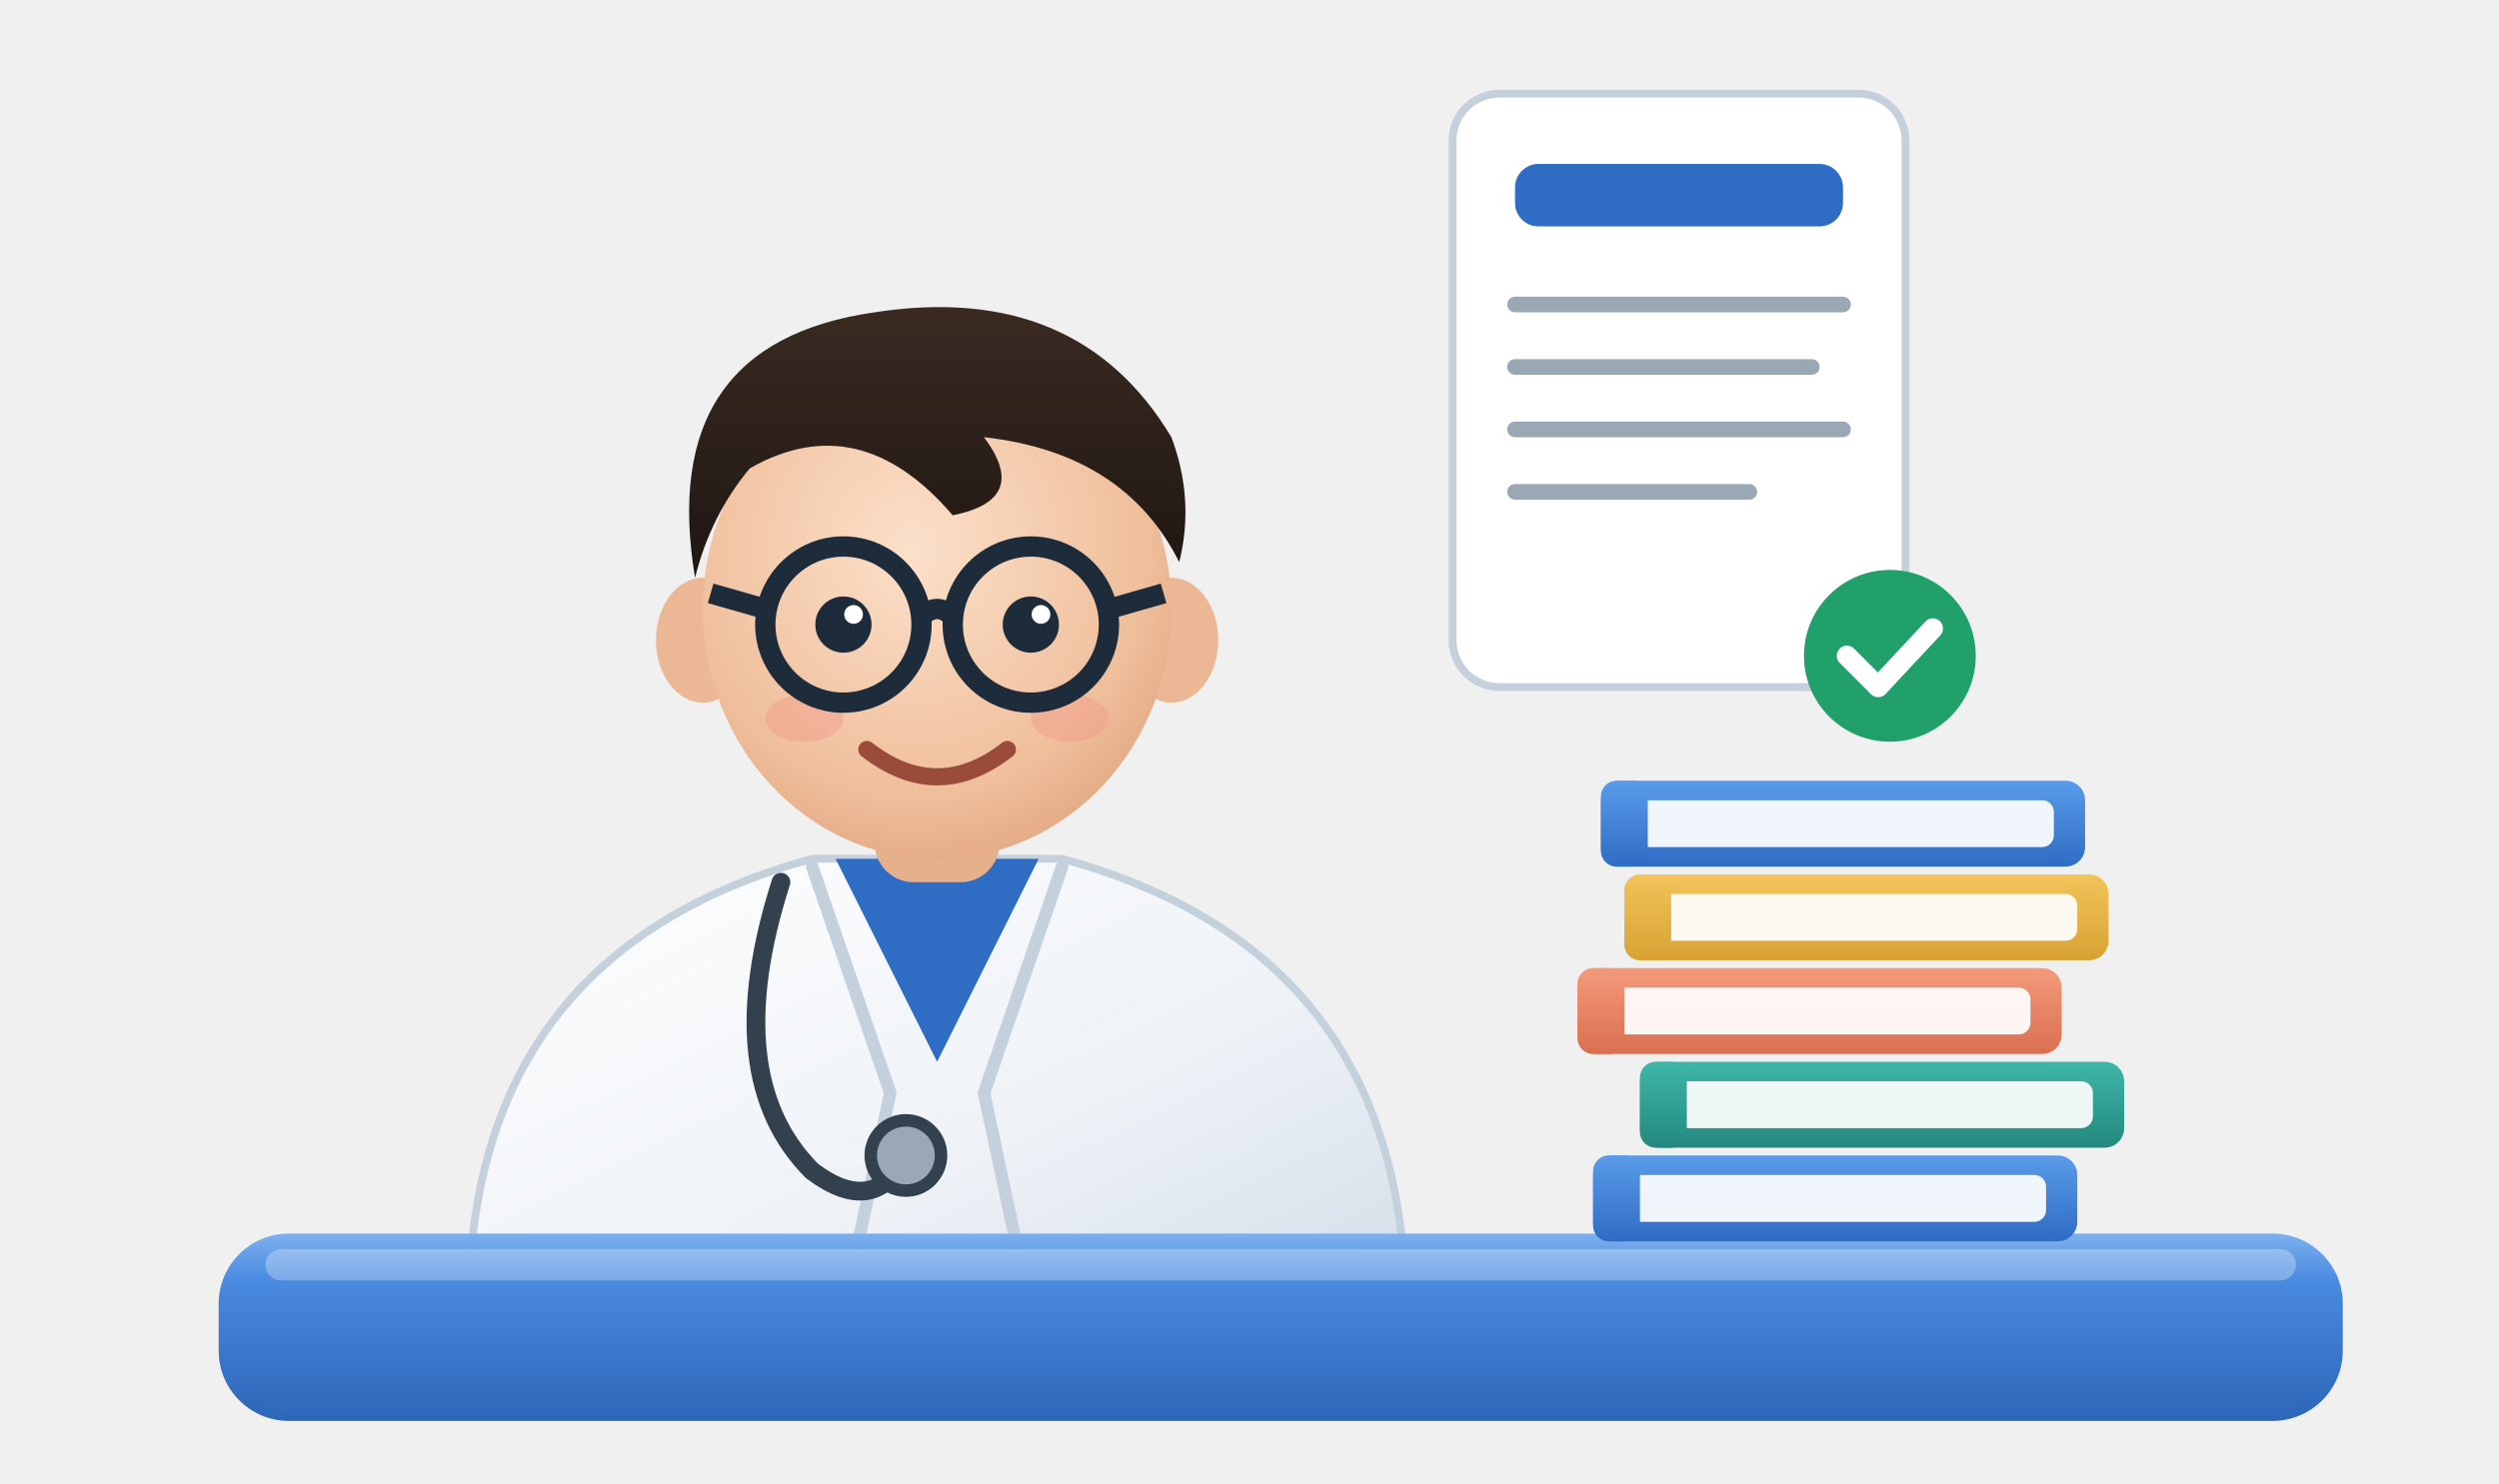
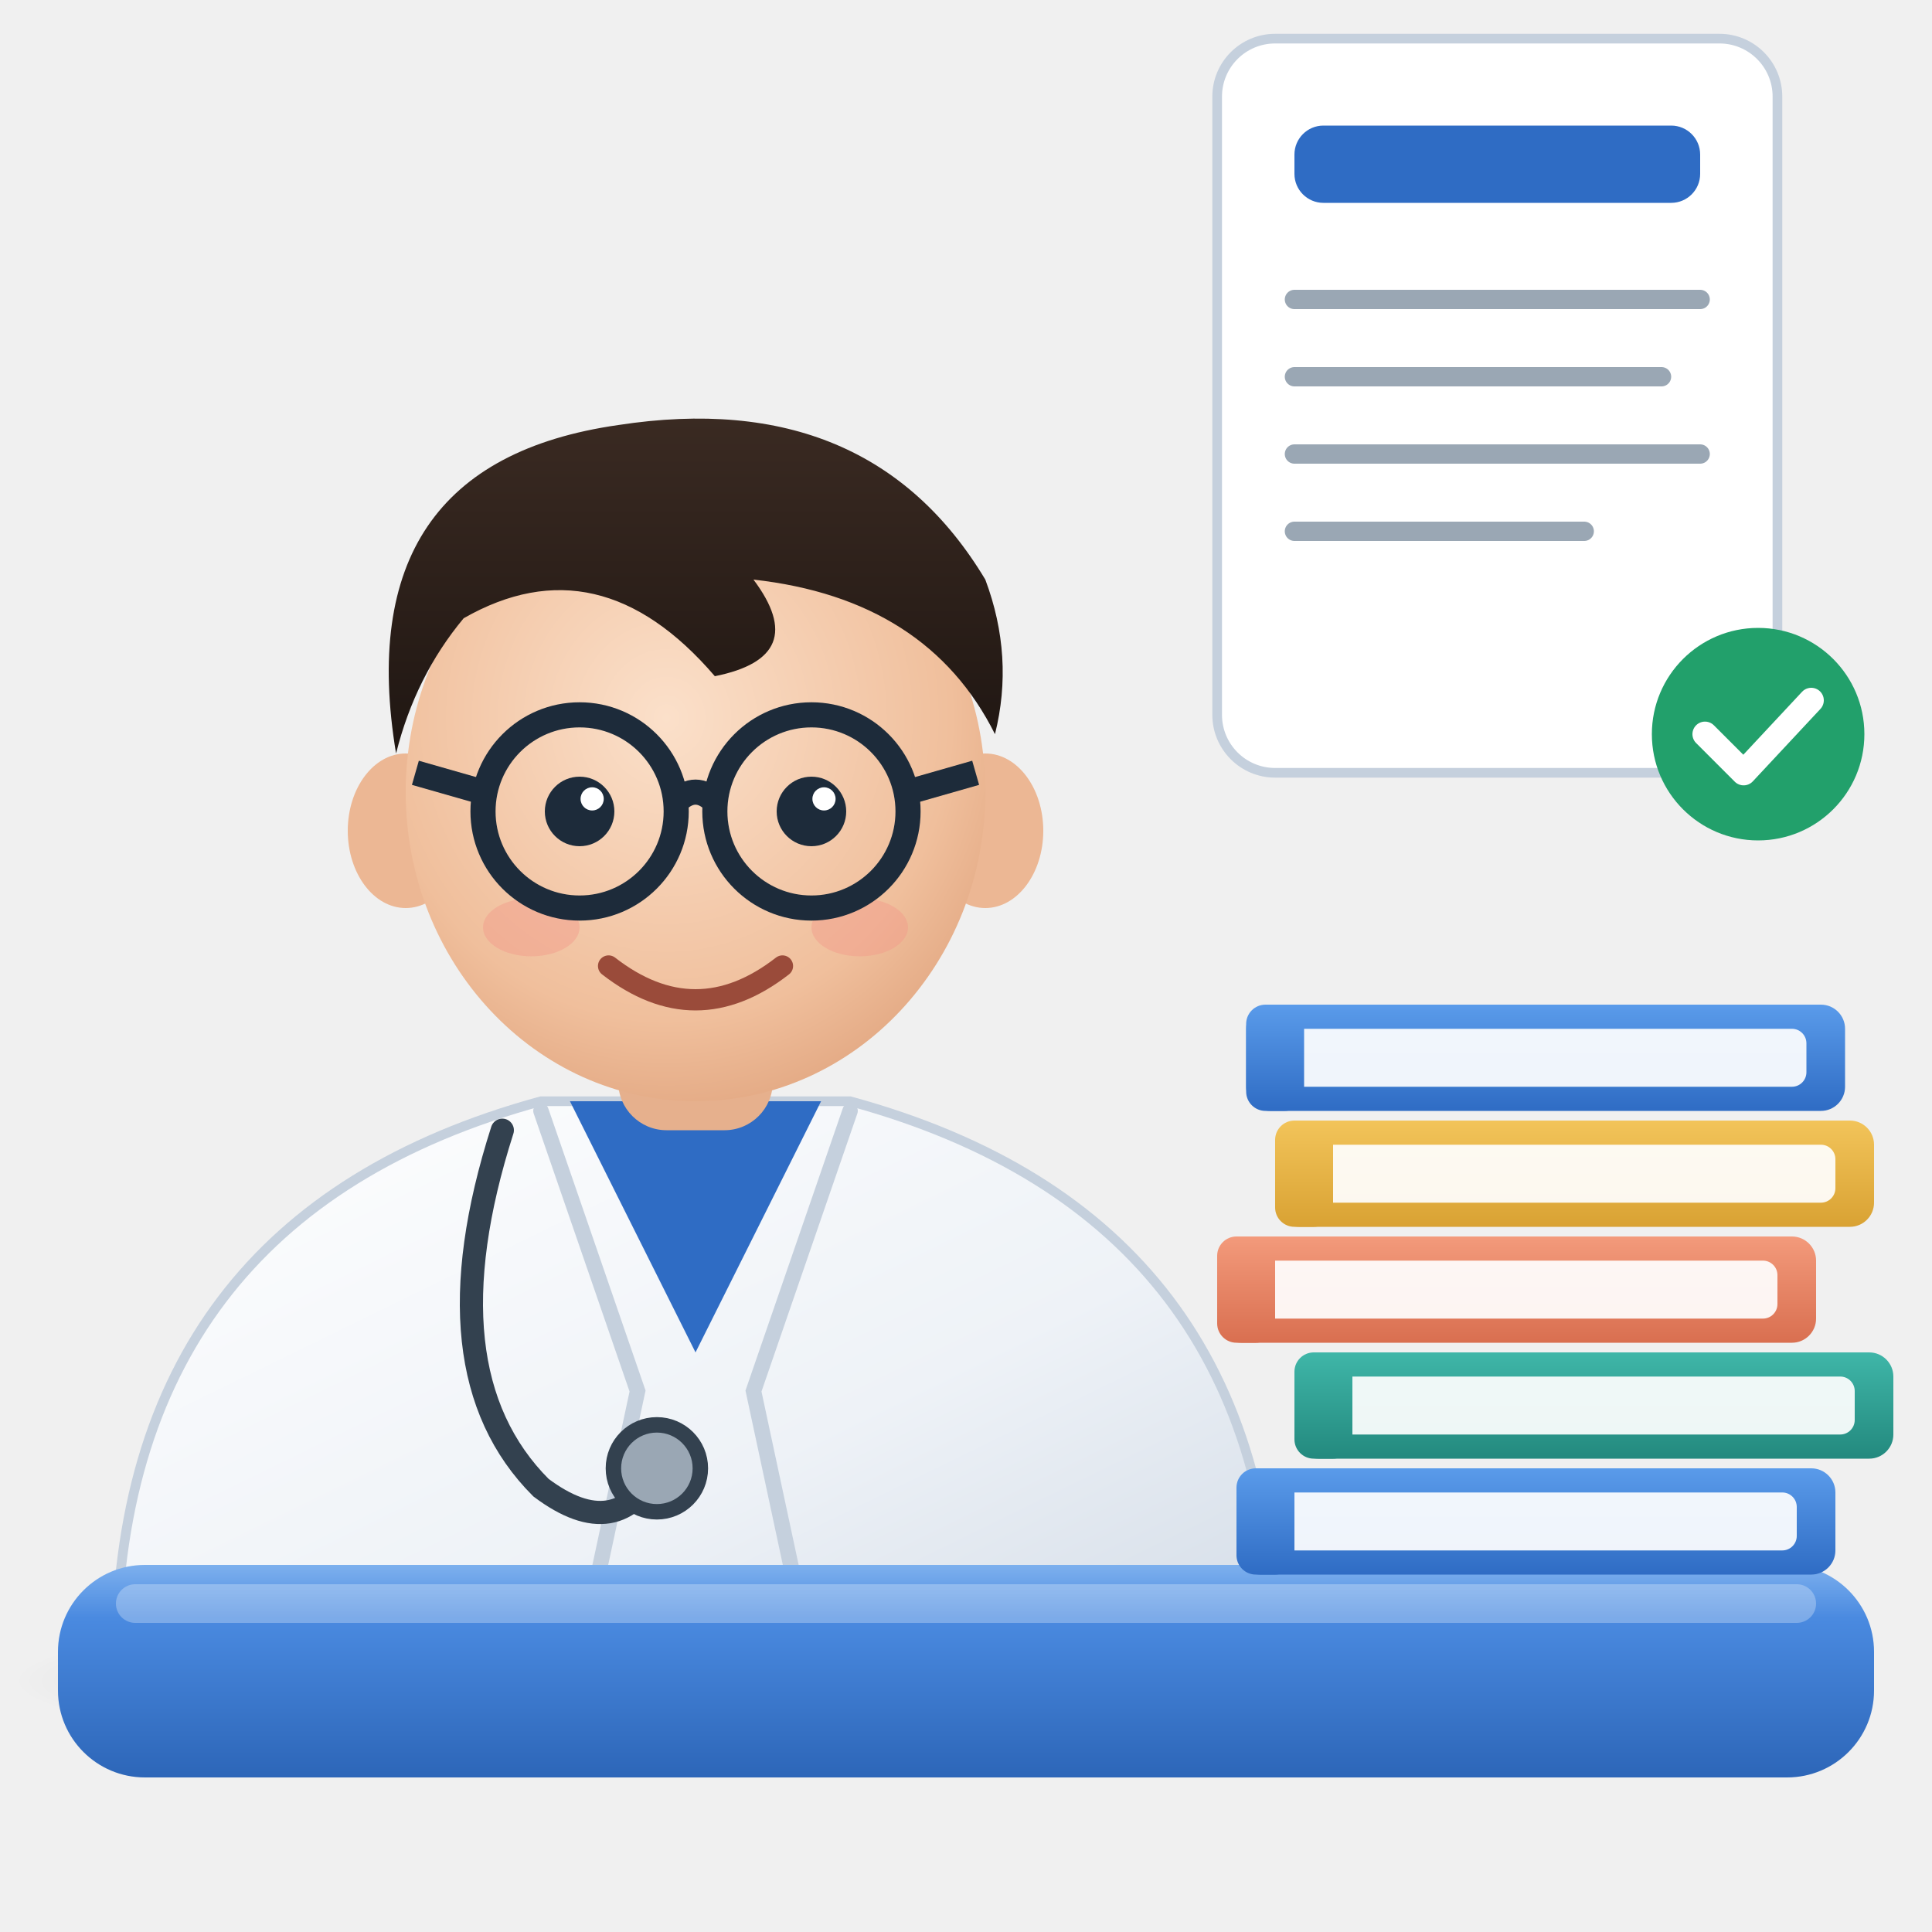
- <svg xmlns="http://www.w3.org/2000/svg" class="scene done" width="320" height="190" viewBox="0 0 320 190">
+ <svg xmlns="http://www.w3.org/2000/svg" class="scene done" width="200" height="200" viewBox="0 8 200 200">
  <style>.scene g,.scene line{transform-box:view-box}
.scene .w{stroke:#9AA7B4;stroke-width:2;stroke-linecap:round}
.search .bk{opacity:0;animation:7s cubic-bezier(.2,.7,.3,1) infinite}
.search .k1{animation-name:f1}.search .k2{animation-name:f2}.search .k3{animation-name:f3}.search .k4{animation-name:f4}.search .k5{animation-name:f5}
@keyframes f1{0%,2%{opacity:0;transform:translate(160px,-120px) rotate(-40deg)}14%,90%{opacity:1;transform:none}100%{opacity:0}}
@keyframes f2{0%,18%{opacity:0;transform:translate(160px,-120px) rotate(-40deg)}30%,90%{opacity:1;transform:none}100%{opacity:0}}
@keyframes f3{0%,34%{opacity:0;transform:translate(160px,-120px) rotate(-40deg)}46%,90%{opacity:1;transform:none}100%{opacity:0}}
@keyframes f4{0%,50%{opacity:0;transform:translate(160px,-120px) rotate(-40deg)}62%,90%{opacity:1;transform:none}100%{opacity:0}}
@keyframes f5{0%,66%{opacity:0;transform:translate(160px,-120px) rotate(-40deg)}78%,90%{opacity:1;transform:none}100%{opacity:0}}
- .search .head{transform-origin:120px 104px;animation:look 7s ease-in-out infinite}
+ .search .head{transform-box:fill-box;transform-origin:50% 100%;animation:look 7s ease-in-out infinite}
@keyframes look{0%,8%{transform:none}18%,82%{transform:rotate(6deg)}92%,100%{transform:none}}
- .write .head{transform-origin:120px 104px;transform:rotate(7deg) translateY(3px)}
+ .write .head{transform-box:fill-box;transform-origin:50% 100%;transform:rotate(7deg) translateY(3px)}
.write .hand{animation:hand 1.4s ease-in-out infinite alternate}
@keyframes hand{from{transform:translateX(-34px)}to{transform:none}}
.write .w{stroke-dasharray:50;stroke-dashoffset:50;animation:ink 4.2s linear infinite}
.write .w2{animation-delay:1.4s}.write .w3{animation-delay:2.8s}
@keyframes ink{0%{stroke-dashoffset:50}30%,90%{stroke-dashoffset:0}100%{stroke-dashoffset:0;opacity:.3}}
.done .report{animation:up 1.4s cubic-bezier(.2,.7,.3,1) both}
@keyframes up{from{opacity:0;transform:translateY(70px) scale(.6)}to{opacity:1;transform:none}}
- .done .okg{transform-origin:242px 84px;animation:pop .5s 1.2s cubic-bezier(.3,1.6,.5,1) both}
+ .done .okg{transform-box:fill-box;transform-origin:50% 50%;animation:pop .5s 1.2s cubic-bezier(.3,1.6,.5,1) both}
@keyframes pop{from{opacity:0;transform:scale(.2)}to{opacity:1;transform:none}}
@media (prefers-reduced-motion: reduce){.scene *{animation:none!important;opacity:1}.write .w{stroke-dashoffset:0}}
</style>
  <defs>
    <radialGradient id="skin" cx="45%" cy="38%" r="70%">
      <stop offset="0" stop-color="#FBE0CA" />
      <stop offset=".7" stop-color="#F0BF9C" />
      <stop offset="1" stop-color="#DFA27C" />
    </radialGradient>
    <linearGradient id="hair" x1="0" y1="0" x2="0" y2="1">
      <stop offset="0" stop-color="#3A2A22" />
      <stop offset="1" stop-color="#1F1612" />
    </linearGradient>
    <linearGradient id="coat" x1="0" y1="0" x2="1" y2="1">
      <stop offset="0" stop-color="#FFFFFF" />
      <stop offset=".6" stop-color="#EEF2F7" />
      <stop offset="1" stop-color="#D3DCE7" />
    </linearGradient>
    <linearGradient id="desk" x1="0" y1="0" x2="0" y2="1">
      <stop offset="0" stop-color="#7DB0EE" />
      <stop offset=".25" stop-color="#4A8AE0" />
      <stop offset="1" stop-color="#2D66B8" />
    </linearGradient>
    <linearGradient id="bA" x1="0" y1="0" x2="0" y2="1">
      <stop offset="0" stop-color="#5A9BEA" />
      <stop offset="1" stop-color="#2F6CC4" />
    </linearGradient>
    <linearGradient id="bB" x1="0" y1="0" x2="0" y2="1">
      <stop offset="0" stop-color="#3FB6A8" />
      <stop offset="1" stop-color="#23897E" />
    </linearGradient>
    <linearGradient id="bC" x1="0" y1="0" x2="0" y2="1">
      <stop offset="0" stop-color="#F39A7B" />
      <stop offset="1" stop-color="#D96F50" />
    </linearGradient>
    <linearGradient id="bD" x1="0" y1="0" x2="0" y2="1">
      <stop offset="0" stop-color="#F2C45A" />
      <stop offset="1" stop-color="#D9A233" />
    </linearGradient>
    <radialGradient id="shade" cx="50%" cy="50%" r="50%">
      <stop offset="0" stop-color="#0A1420" stop-opacity=".22" />
      <stop offset="1" stop-color="#0A1420" stop-opacity="0" />
    </radialGradient>
  </defs>
-   <g class="me">
-     <ellipse cx="120" cy="170" rx="70" ry="8" fill="url(#shade)" />
-     <path d="M60 168 Q60 122 104 110 L136 110 Q180 122 180 168 Z" fill="url(#coat)" stroke="#C5D0DD" stroke-width="1" />
-     <path d="M107 110 L120 136 L133 110 Z" fill="#2F6CC4" />
-     <path d="M104 111 L114 140 L108 168 M136 111 L126 140 L132 168" fill="none" stroke="#C5D0DD" stroke-width="1.6" stroke-linecap="round" />
-     <path d="M100 113 Q92 138 104 150 Q112 156 116 148" fill="none" stroke="#33414F" stroke-width="2.4" stroke-linecap="round" />
-     <circle cx="116" cy="148" r="4.5" fill="#9AA7B4" stroke="#33414F" stroke-width="1.6" />
-     <rect x="112" y="98" width="16" height="15" rx="5" fill="#E6B08D" />
-     <g class="head">
-       <ellipse cx="90" cy="82" rx="6" ry="8" fill="#ECB794" />
-       <ellipse cx="150" cy="82" rx="6" ry="8" fill="#ECB794" />
-       <ellipse cx="120" cy="78" rx="30" ry="32" fill="url(#skin)" />
-       <path d="M89 74 Q84 44 112 40 Q138 36 150 56 Q153 64 151 72 Q144 58 126 56 Q132 64 122 66 Q110 52 96 60 Q91 66 89 74 Z" fill="url(#hair)" />
-       <ellipse cx="103" cy="92" rx="5" ry="3" fill="#F29A8A" opacity=".45" />
-       <ellipse cx="137" cy="92" rx="5" ry="3" fill="#F29A8A" opacity=".45" />
-       <circle cx="108" cy="80" r="3.6" fill="#1D2B3A" />
-       <circle cx="132" cy="80" r="3.6" fill="#1D2B3A" />
-       <circle cx="109.3" cy="78.7" r="1.2" fill="#FFFFFF" />
-       <circle cx="133.3" cy="78.7" r="1.2" fill="#FFFFFF" />
-       <g fill="none" stroke="#1D2B3A" stroke-width="2.6">
-         <circle cx="108" cy="80" r="10" />
-         <circle cx="132" cy="80" r="10" />
-         <path d="M118 79 Q120 77 122 79" />
-         <path d="M98 78 L91 76 M142 78 L149 76" />
+   <g transform="translate(-48 12)">
+     <g class="me">
+       <ellipse cx="120" cy="170" rx="70" ry="8" fill="url(#shade)" />
+       <path d="M60 168 Q60 122 104 110 L136 110 Q180 122 180 168 Z" fill="url(#coat)" stroke="#C5D0DD" stroke-width="1" />
+       <path d="M107 110 L120 136 L133 110 Z" fill="#2F6CC4" />
+       <path d="M104 111 L114 140 L108 168 M136 111 L126 140 L132 168" fill="none" stroke="#C5D0DD" stroke-width="1.6" stroke-linecap="round" />
+       <path d="M100 113 Q92 138 104 150 Q112 156 116 148" fill="none" stroke="#33414F" stroke-width="2.4" stroke-linecap="round" />
+       <circle cx="116" cy="148" r="4.5" fill="#9AA7B4" stroke="#33414F" stroke-width="1.6" />
+       <rect x="112" y="98" width="16" height="15" rx="5" fill="#E6B08D" />
+       <g class="head">
+         <ellipse cx="90" cy="82" rx="6" ry="8" fill="#ECB794" />
+         <ellipse cx="150" cy="82" rx="6" ry="8" fill="#ECB794" />
+         <ellipse cx="120" cy="78" rx="30" ry="32" fill="url(#skin)" />
+         <path d="M89 74 Q84 44 112 40 Q138 36 150 56 Q153 64 151 72 Q144 58 126 56 Q132 64 122 66 Q110 52 96 60 Q91 66 89 74 Z" fill="url(#hair)" />
+         <ellipse cx="103" cy="92" rx="5" ry="3" fill="#F29A8A" opacity=".45" />
+         <ellipse cx="137" cy="92" rx="5" ry="3" fill="#F29A8A" opacity=".45" />
+         <circle cx="108" cy="80" r="3.6" fill="#1D2B3A" />
+         <circle cx="132" cy="80" r="3.6" fill="#1D2B3A" />
+         <circle cx="109.3" cy="78.7" r="1.2" fill="#FFFFFF" />
+         <circle cx="133.3" cy="78.7" r="1.2" fill="#FFFFFF" />
+         <g fill="none" stroke="#1D2B3A" stroke-width="2.6">
+           <circle cx="108" cy="80" r="10" />
+           <circle cx="132" cy="80" r="10" />
+           <path d="M118 79 Q120 77 122 79" />
+           <path d="M98 78 L91 76 M142 78 L149 76" />
+         </g>
+         <path d="M111 96 Q120 103 129 96" fill="none" stroke="#9A4B3A" stroke-width="2.2" stroke-linecap="round" />
      </g>
-       <path d="M111 96 Q120 103 129 96" fill="none" stroke="#9A4B3A" stroke-width="2.2" stroke-linecap="round" />
    </g>
  </g>
-   <rect x="28" y="158" width="272" height="24" rx="9" fill="url(#desk)" />
-   <rect x="34" y="160" width="260" height="4" rx="2" fill="#FFFFFF" opacity=".28" />
-   <g class="bk k1">
-     <rect x="204" y="148" width="62" height="11" rx="2.5" fill="url(#bA)" />
-     <rect x="208" y="150.5" width="54" height="6" rx="1.5" fill="#FFFFFF" opacity=".92" />
-     <rect x="204" y="148" width="6" height="11" rx="2" fill="url(#bA)" />
+   <rect x="6" y="170" width="188" height="22" rx="9" fill="url(#desk)" />
+   <rect x="12" y="172" width="176" height="4" rx="2" fill="#FFFFFF" opacity=".28" />
+   <g transform="translate(-76 12)">
+     <g class="bk k1">
+       <rect x="204" y="148" width="62" height="11" rx="2.5" fill="url(#bA)" />
+       <rect x="208" y="150.5" width="54" height="6" rx="1.5" fill="#FFFFFF" opacity=".92" />
+       <rect x="204" y="148" width="6" height="11" rx="2" fill="url(#bA)" />
+     </g>
+     <g class="bk k2">
+       <rect x="210" y="136" width="62" height="11" rx="2.5" fill="url(#bB)" />
+       <rect x="214" y="138.5" width="54" height="6" rx="1.5" fill="#FFFFFF" opacity=".92" />
+       <rect x="210" y="136" width="6" height="11" rx="2" fill="url(#bB)" />
+     </g>
+     <g class="bk k3">
+       <rect x="202" y="124" width="62" height="11" rx="2.5" fill="url(#bC)" />
+       <rect x="206" y="126.5" width="54" height="6" rx="1.5" fill="#FFFFFF" opacity=".92" />
+       <rect x="202" y="124" width="6" height="11" rx="2" fill="url(#bC)" />
+     </g>
+     <g class="bk k4">
+       <rect x="208" y="112" width="62" height="11" rx="2.5" fill="url(#bD)" />
+       <rect x="212" y="114.5" width="54" height="6" rx="1.5" fill="#FFFFFF" opacity=".92" />
+       <rect x="208" y="112" width="6" height="11" rx="2" fill="url(#bD)" />
+     </g>
+     <g class="bk k5">
+       <rect x="205" y="100" width="62" height="11" rx="2.5" fill="url(#bA)" />
+       <rect x="209" y="102.5" width="54" height="6" rx="1.5" fill="#FFFFFF" opacity=".92" />
+       <rect x="205" y="100" width="6" height="11" rx="2" fill="url(#bA)" />
+     </g>
  </g>
-   <g class="bk k2">
-     <rect x="210" y="136" width="62" height="11" rx="2.5" fill="url(#bB)" />
-     <rect x="214" y="138.5" width="54" height="6" rx="1.5" fill="#FFFFFF" opacity=".92" />
-     <rect x="210" y="136" width="6" height="11" rx="2" fill="url(#bB)" />
-   </g>
-   <g class="bk k3">
-     <rect x="202" y="124" width="62" height="11" rx="2.5" fill="url(#bC)" />
-     <rect x="206" y="126.5" width="54" height="6" rx="1.5" fill="#FFFFFF" opacity=".92" />
-     <rect x="202" y="124" width="6" height="11" rx="2" fill="url(#bC)" />
-   </g>
-   <g class="bk k4">
-     <rect x="208" y="112" width="62" height="11" rx="2.5" fill="url(#bD)" />
-     <rect x="212" y="114.5" width="54" height="6" rx="1.5" fill="#FFFFFF" opacity=".92" />
-     <rect x="208" y="112" width="6" height="11" rx="2" fill="url(#bD)" />
-   </g>
-   <g class="bk k5">
-     <rect x="205" y="100" width="62" height="11" rx="2.5" fill="url(#bA)" />
-     <rect x="209" y="102.5" width="54" height="6" rx="1.5" fill="#FFFFFF" opacity=".92" />
-     <rect x="205" y="100" width="6" height="11" rx="2" fill="url(#bA)" />
-   </g>
-   <g class="report">
-     <rect x="186" y="12" width="58" height="76" rx="6" fill="#FFFFFF" stroke="#C5D0DD" />
-     <rect x="194" y="21" width="42" height="8" rx="3" fill="#2F6CC4" />
-     <g stroke="#9AA7B4" stroke-width="2" stroke-linecap="round">
-       <line x1="194" y1="39" x2="236" y2="39" />
-       <line x1="194" y1="47" x2="232" y2="47" />
-       <line x1="194" y1="55" x2="236" y2="55" />
-       <line x1="194" y1="63" x2="224" y2="63" />
-     </g>
-     <g class="okg">
-       <circle cx="242" cy="84" r="11" fill="#22A06B" />
-       <path d="M236.5 84 l4 4 l7 -7.5" fill="none" stroke="#FFFFFF" stroke-width="2.6" stroke-linecap="round" stroke-linejoin="round" />
+   <g transform="translate(-60 0)">
+     <g class="report">
+       <rect x="186" y="12" width="58" height="76" rx="6" fill="#FFFFFF" stroke="#C5D0DD" />
+       <rect x="194" y="21" width="42" height="8" rx="3" fill="#2F6CC4" />
+       <g stroke="#9AA7B4" stroke-width="2" stroke-linecap="round">
+         <line x1="194" y1="39" x2="236" y2="39" />
+         <line x1="194" y1="47" x2="232" y2="47" />
+         <line x1="194" y1="55" x2="236" y2="55" />
+         <line x1="194" y1="63" x2="224" y2="63" />
+       </g>
+       <g class="okg">
+         <circle cx="242" cy="84" r="11" fill="#22A06B" />
+         <path d="M236.5 84 l4 4 l7 -7.5" fill="none" stroke="#FFFFFF" stroke-width="2.6" stroke-linecap="round" stroke-linejoin="round" />
+       </g>
    </g>
  </g>
</svg>
